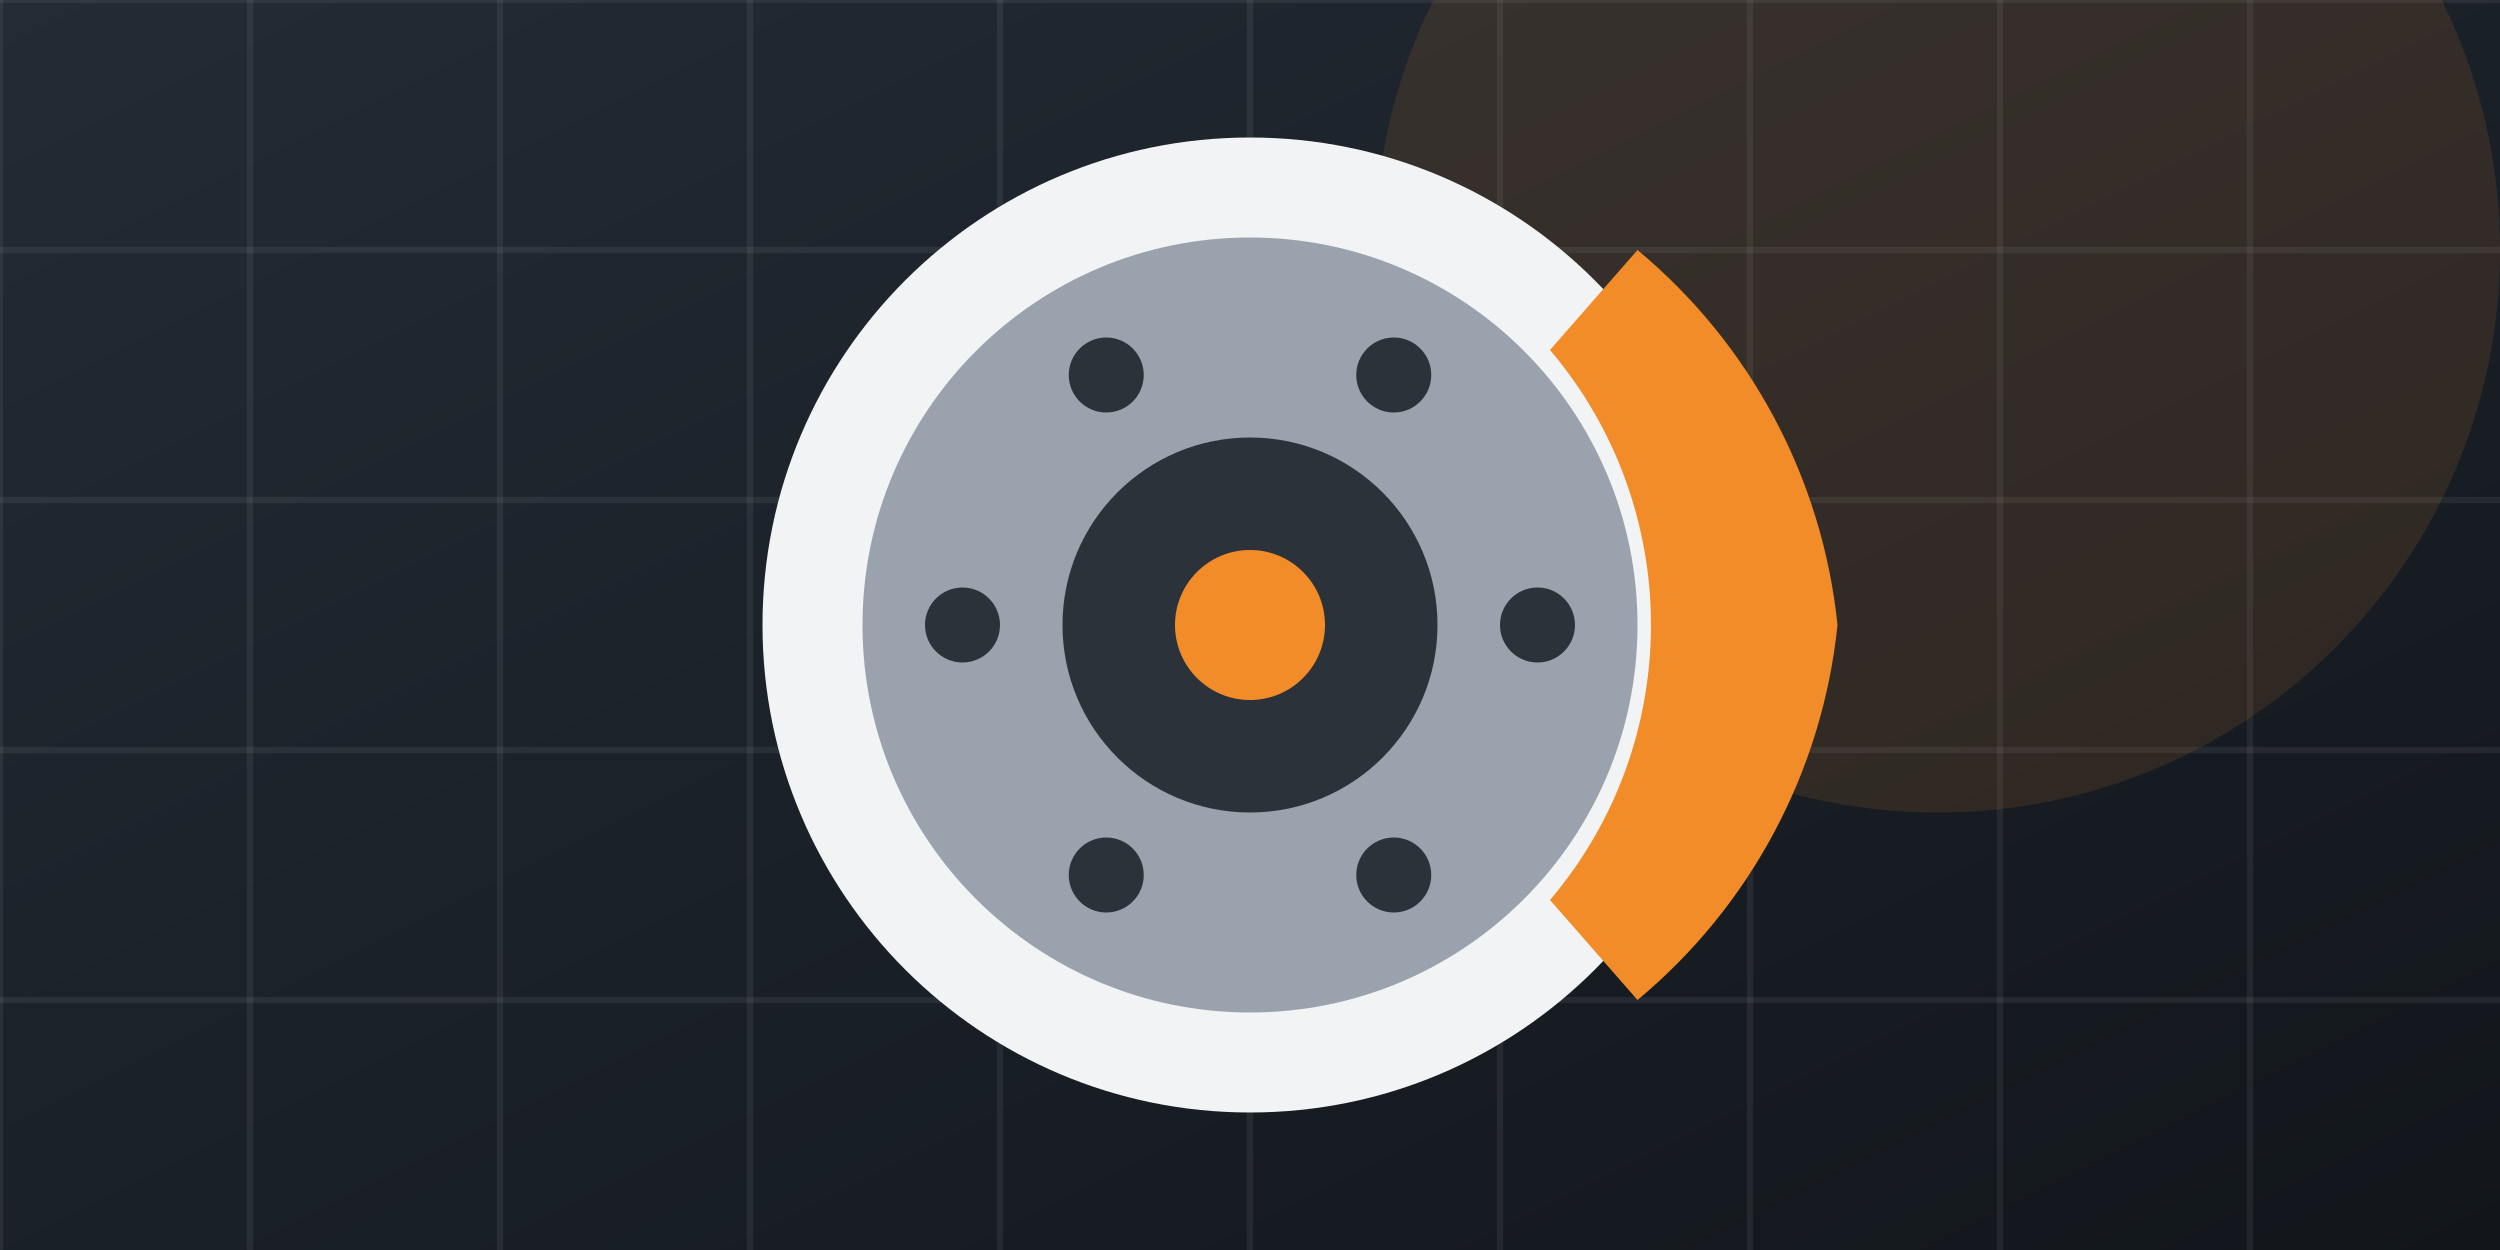
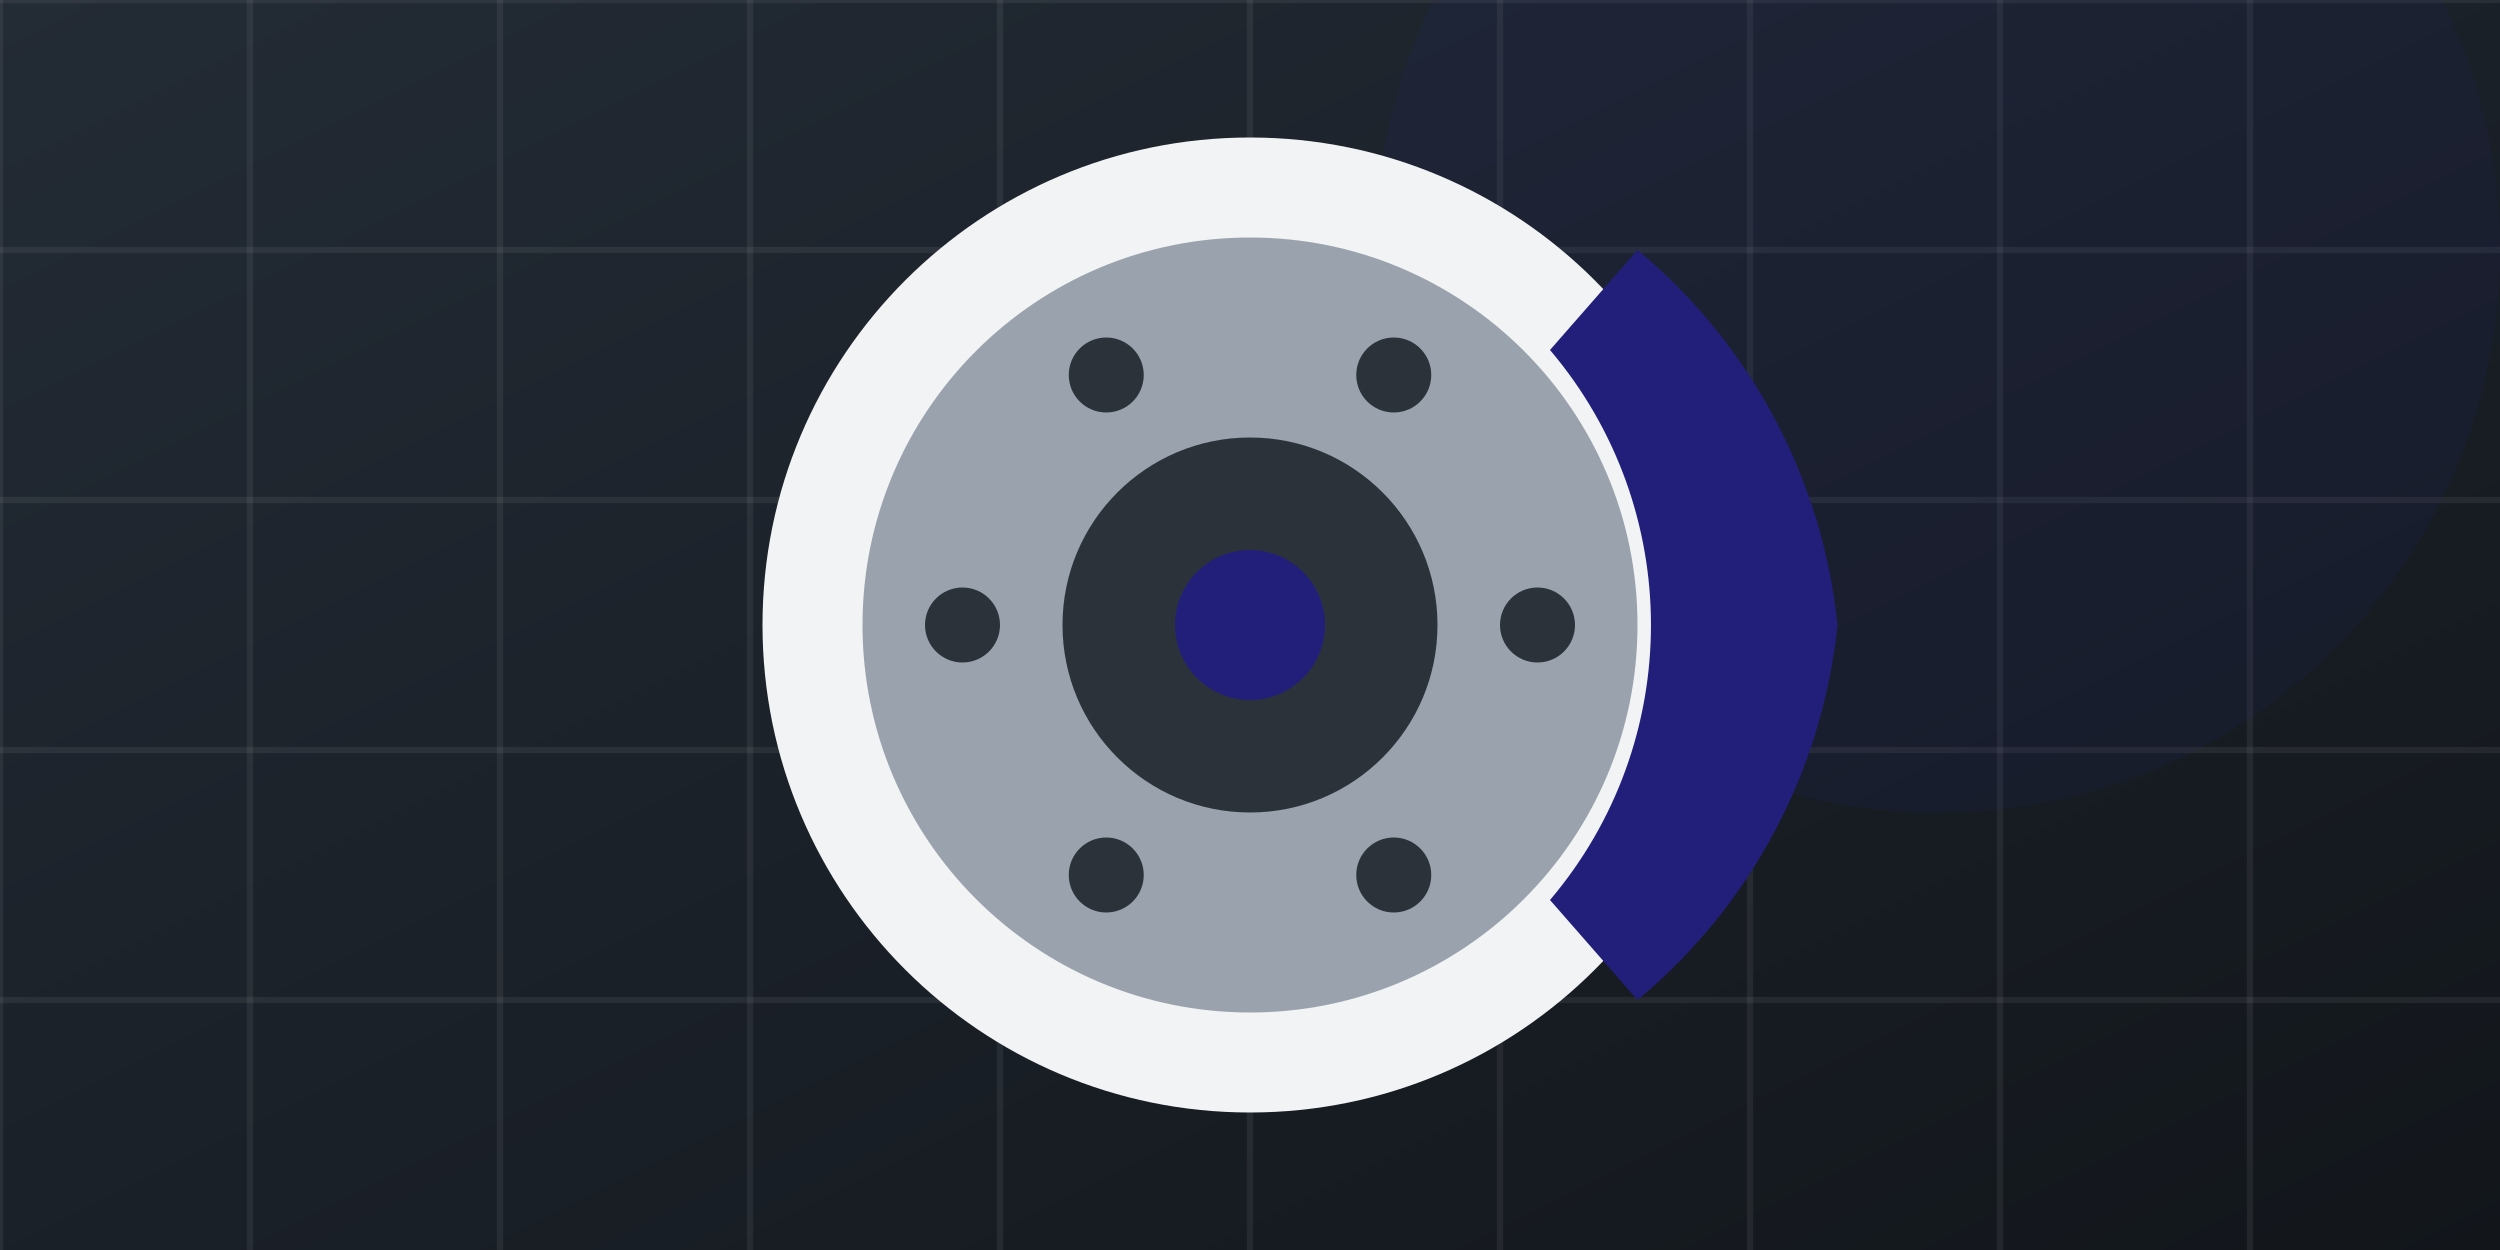
<svg xmlns="http://www.w3.org/2000/svg" viewBox="0 0 400 200" preserveAspectRatio="xMidYMid slice">
  <defs>
    <linearGradient id="g" x1="0" y1="0" x2="1" y2="1">
      <stop offset="0" stop-color="#232b35" />
      <stop offset="1" stop-color="#12161b" />
    </linearGradient>
  </defs>
  <rect width="400" height="200" fill="url(#g)" />
  <g stroke="#ffffff10">
    <path d="M0 0V200" />
    <path d="M40 0V200" />
    <path d="M80 0V200" />
    <path d="M120 0V200" />
    <path d="M160 0V200" />
    <path d="M200 0V200" />
    <path d="M240 0V200" />
    <path d="M280 0V200" />
    <path d="M320 0V200" />
    <path d="M360 0V200" />
    <path d="M0 0H400" />
    <path d="M0 40H400" />
    <path d="M0 80H400" />
    <path d="M0 120H400" />
    <path d="M0 160H400" />
  </g>
-   <circle cx="310" cy="40" r="90" fill="#F28C28" opacity=".12" />
+   <circle cx="310" cy="40" r="90" fill="#211F7A" opacity=".12" />
  <circle cx="200" cy="100" r="78" fill="#F2F3F5" />
  <circle cx="200" cy="100" r="62" fill="#9aa3ad" />
  <circle cx="200" cy="100" r="30" fill="#2b323a" />
-   <circle cx="200" cy="100" r="12" fill="#F28C28" />
+   <circle cx="200" cy="100" r="12" fill="#211F7A" />
  <circle cx="246" cy="100" r="6" fill="#2b323a" />
  <circle cx="223" cy="140" r="6" fill="#2b323a" />
  <circle cx="177" cy="140" r="6" fill="#2b323a" />
  <circle cx="154" cy="100" r="6" fill="#2b323a" />
  <circle cx="177" cy="60" r="6" fill="#2b323a" />
  <circle cx="223" cy="60" r="6" fill="#2b323a" />
-   <path d="M262 40a90 90 0 0 1 32 60a90 90 0 0 1-32 60l-14-16a68 68 0 0 0 0-88z" fill="#F28C28" />
+   <path d="M262 40a90 90 0 0 1 32 60a90 90 0 0 1-32 60l-14-16a68 68 0 0 0 0-88z" fill="#211F7A" />
</svg>
